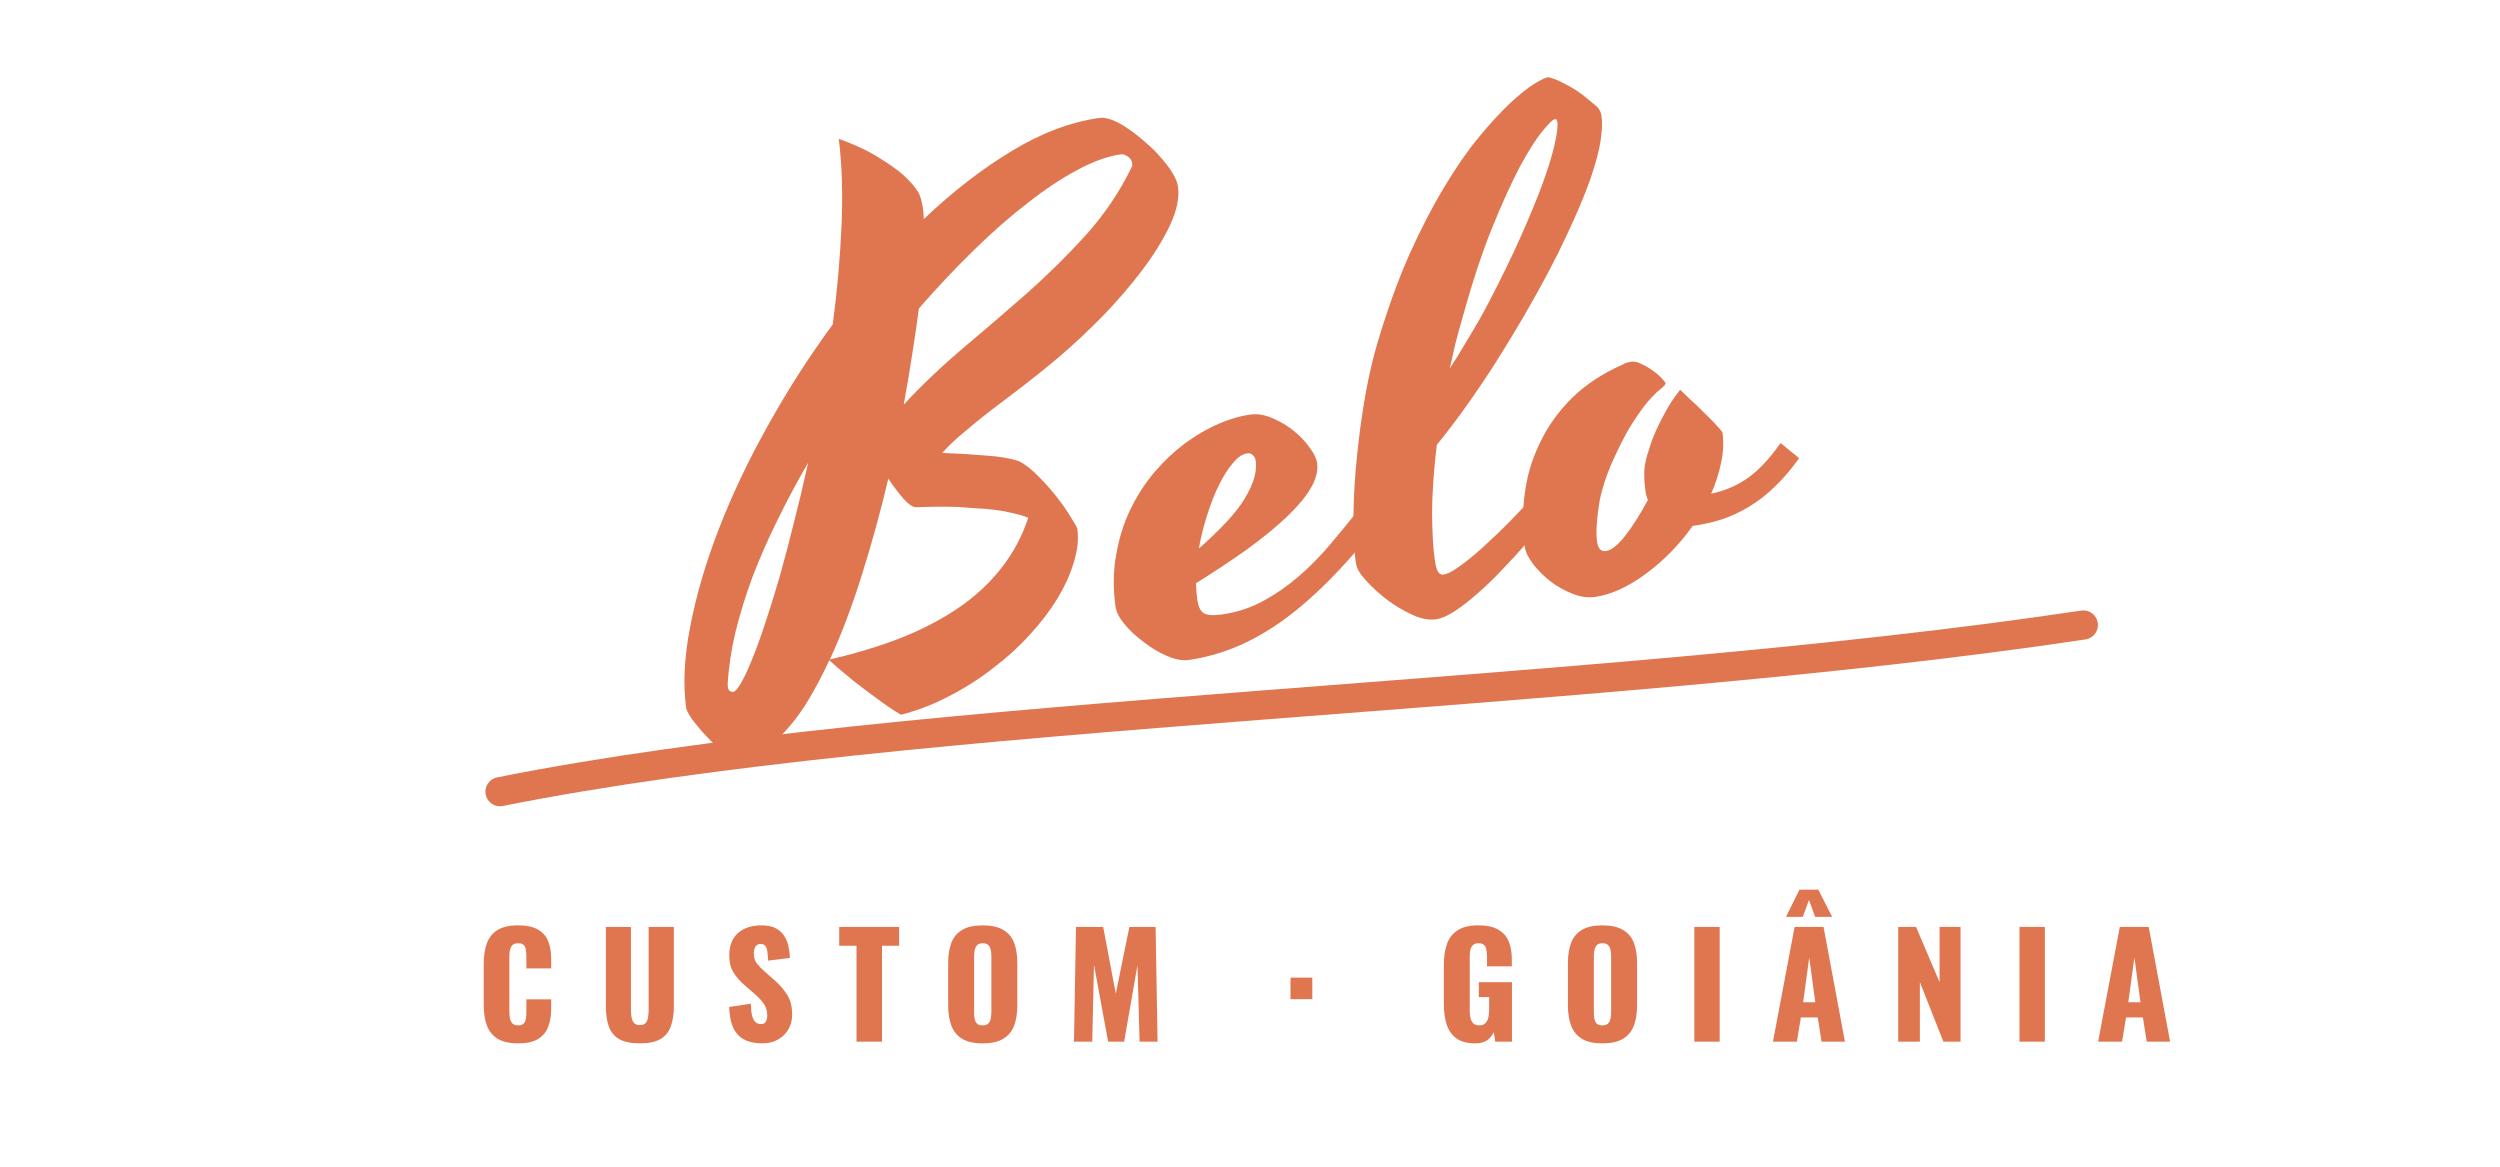
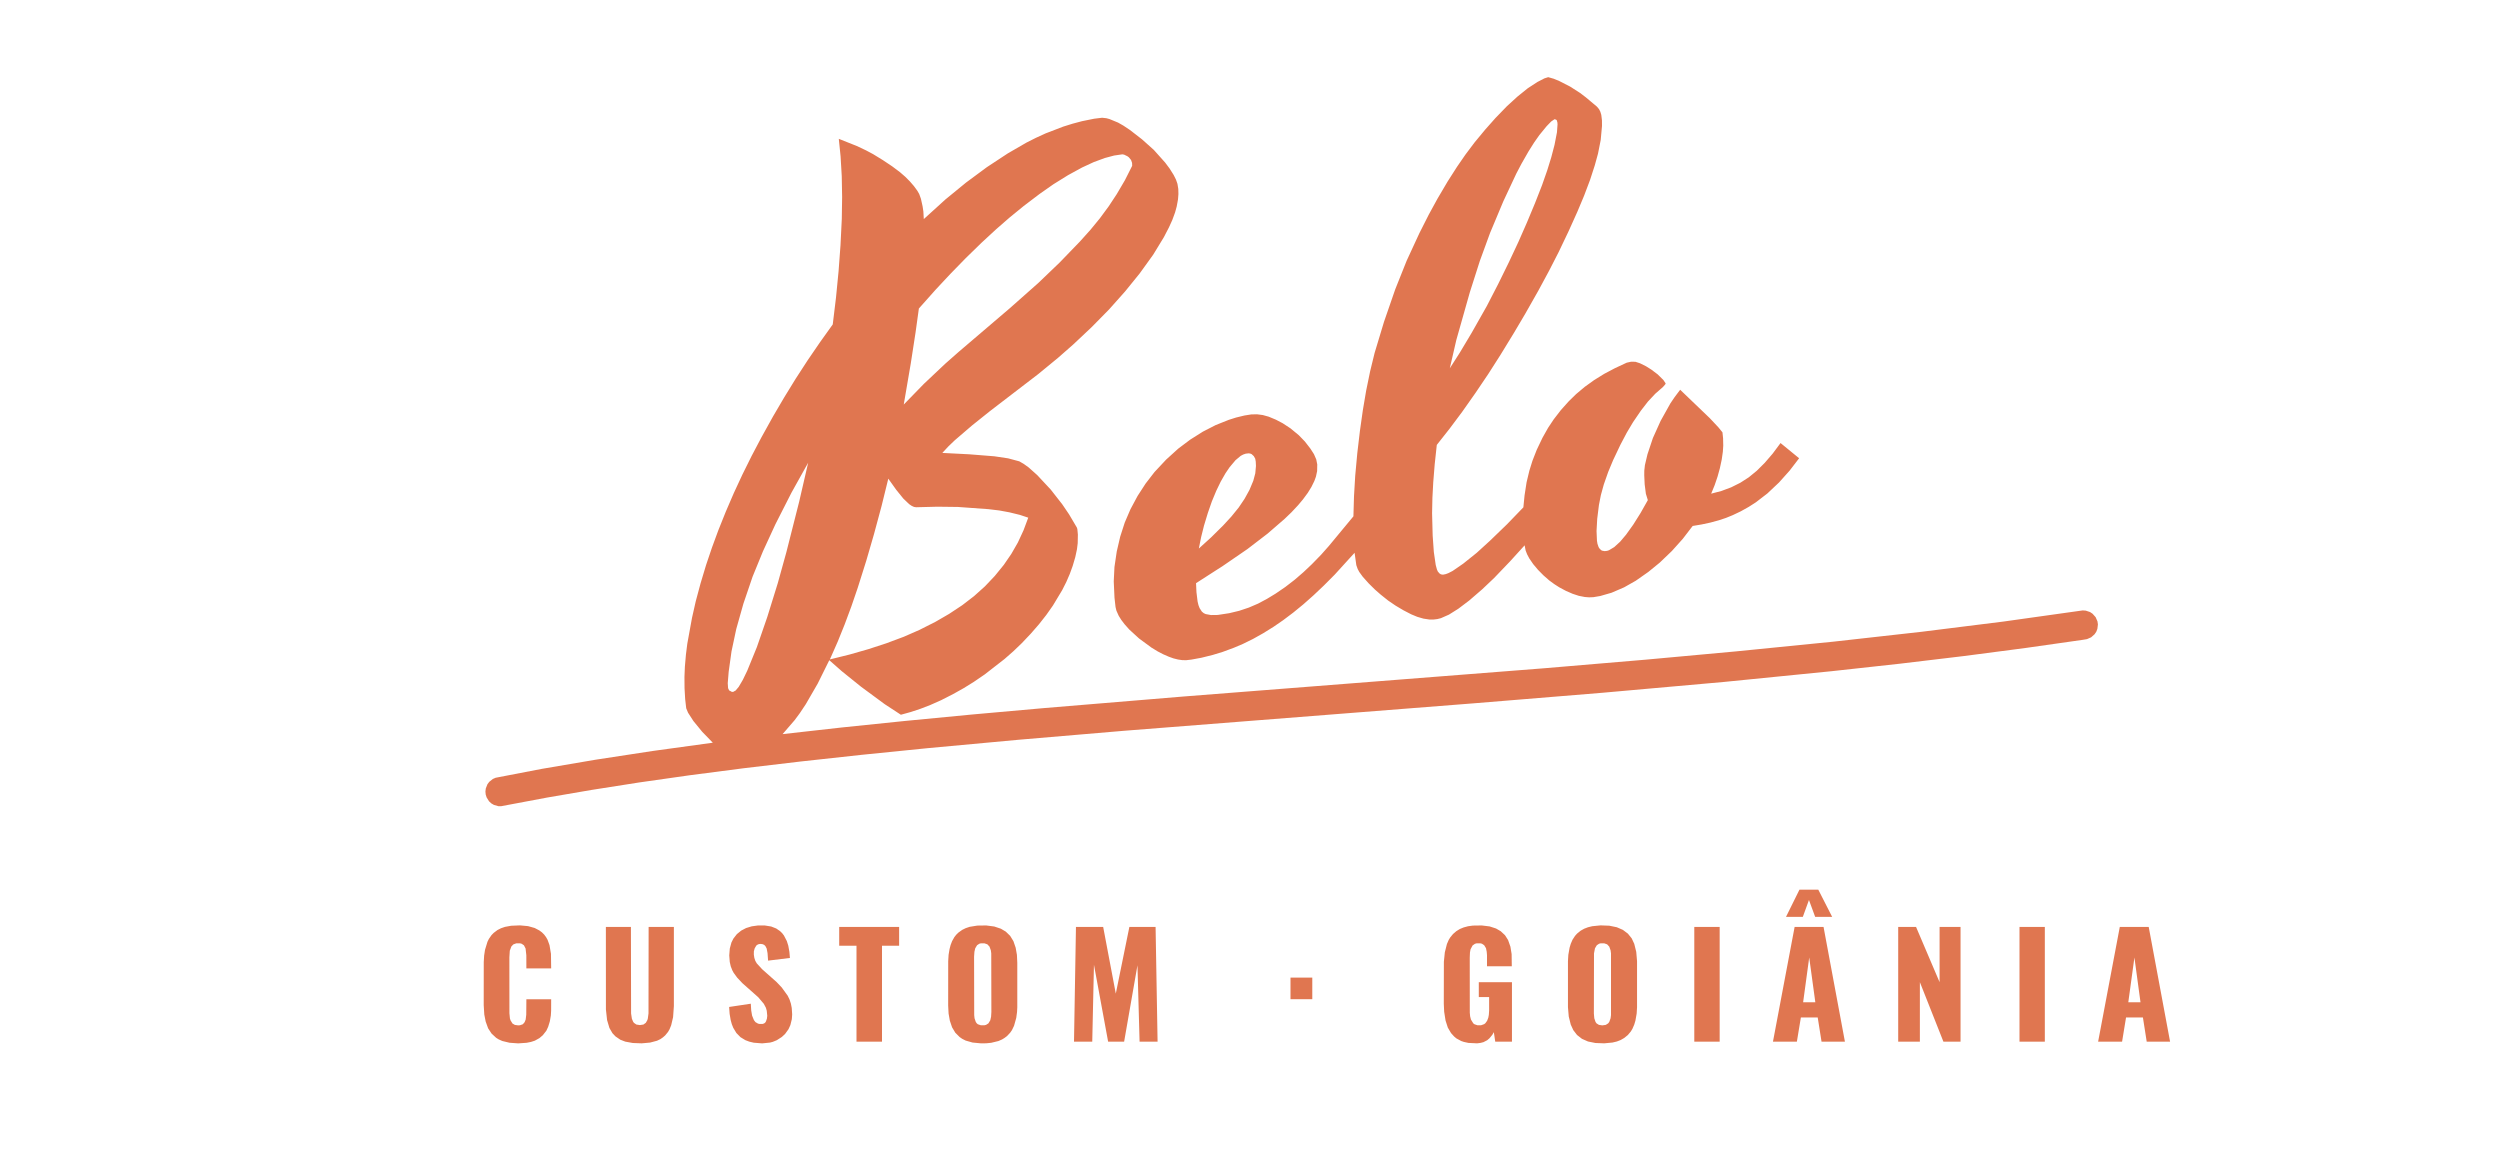
- <svg xmlns="http://www.w3.org/2000/svg" id="f1" width="600" height="280" viewBox="0 0 600 280" version="1.1">
-   <defs id="defs11" />
-   <g aria-label="Belo" transform="rotate(-8,300,120)" id="text2" style="font-size:170px;font-family:Yesteryear, cursive;text-anchor:middle;fill:#e07650">
-     <path d="m 293.359,43.086 q 0,3.984 -3.154,8.882 -3.154,4.814 -8.135,9.795 -4.897,4.897 -10.957,9.629 -6.06,4.648 -11.953,8.384 -4.897,3.071 -9.463,5.645 -4.482,2.49 -8.467,4.731 -3.901,2.241 -7.139,4.316 -3.237,1.992 -5.645,4.067 5.977,1.079 10.625,2.158 4.648,0.996 7.388,2.407 1.992,1.411 4.067,4.233 2.075,2.739 3.735,5.645 1.66,2.905 2.656,5.312 1.079,2.324 1.079,2.822 0,3.652 -1.909,7.72 -1.826,4.067 -5.146,8.135 -3.237,3.984 -7.803,7.72 -4.482,3.735 -9.878,6.724 -5.312,3.071 -11.289,5.146 -5.977,2.158 -12.119,2.822 -2.739,-2.241 -5.312,-4.814 -2.573,-2.49 -4.648,-4.648 -2.075,-2.241 -3.486,-3.818 -1.411,-1.66 -1.743,-2.075 -2.988,4.648 -6.06,8.467 -3.071,3.818 -6.143,6.392 -2.988,2.656 -6.06,3.984 -2.988,1.411 -5.977,1.245 -1.245,-0.083 -2.573,-0.996 -1.328,-0.83 -2.573,-2.158 -1.245,-1.328 -2.324,-2.905 -1.162,-1.577 -1.992,-3.071 -0.913,-1.411 -1.411,-2.656 -0.498,-1.162 -0.498,-1.66 0,-8.716 3.735,-19.424 3.652,-10.708 10.044,-22.163 6.392,-11.455 15.107,-22.91 8.716,-11.538 18.76,-21.831 3.32,-11.953 5.396,-23.242 2.075,-11.289 2.241,-20.669 5.479,2.905 8.799,5.728 3.32,2.739 5.229,4.897 2.158,2.573 3.154,4.897 0.498,1.494 0.498,4.233 0,0.498 -0.083,1.079 0,0.498 -0.083,1.079 11.621,-8.301 23.076,-13.198 11.538,-4.98 22.08,-4.98 1.328,0 3.071,0.996 1.743,0.996 3.486,2.656 1.826,1.66 3.569,3.735 1.826,1.992 3.154,4.15 1.411,2.075 2.241,4.067 0.83,1.909 0.83,3.32 z m -78.608,59.766 q -4.399,11.289 -9.463,21.914 -4.98,10.542 -10.459,19.092 9.463,-0.83 17.598,-2.739 8.135,-1.992 14.692,-5.229 6.558,-3.237 11.455,-7.969 4.98,-4.731 8.135,-11.123 -1.66,-0.913 -3.652,-1.66 -1.909,-0.747 -4.067,-1.328 -2.158,-0.581 -4.399,-0.996 -2.158,-0.498 -4.233,-0.913 -4.814,-0.83 -9.961,-1.328 -1.162,-0.166 -2.739,-2.49 -1.494,-2.324 -2.905,-5.229 z M 227.7,63.423 q -1.411,5.146 -3.154,10.791 -1.66,5.562 -3.652,11.538 7.471,-6.06 16.021,-11.455 8.633,-5.396 17.1,-10.957 8.467,-5.645 16.021,-11.953 7.554,-6.392 12.949,-14.443 0.332,-0.415 0.249,-0.996 0,-0.581 -0.332,-1.079 -0.332,-0.581 -0.913,-0.913 -0.498,-0.415 -1.245,-0.415 -4.648,0 -10.708,2.241 -5.977,2.158 -12.866,6.143 -6.89,3.901 -14.443,9.463 -7.471,5.479 -15.024,12.036 z m -56.943,84.917 q 0.747,0 2.158,-1.826 1.494,-1.909 3.403,-5.229 1.992,-3.403 4.316,-8.135 2.407,-4.814 4.98,-10.542 2.573,-5.811 5.229,-12.451 2.739,-6.641 5.396,-13.779 -4.897,6.226 -9.214,12.617 -4.316,6.309 -7.803,12.617 -3.403,6.309 -5.894,12.534 -2.407,6.143 -3.569,11.953 -0.249,1.162 0.083,1.743 0.415,0.498 0.913,0.498 z" id="path13" />
-     <path d="m 330.049,129.58 q -7.637,7.471 -14.443,12.534 -6.724,5.063 -12.866,8.135 -6.143,3.071 -11.787,4.399 -5.562,1.328 -10.874,1.328 -2.241,0 -4.98,-1.66 -2.739,-1.66 -5.063,-4.067 -2.407,-2.324 -3.984,-4.897 -1.577,-2.573 -1.577,-4.399 0,-6.807 1.909,-12.451 1.826,-5.728 4.897,-10.293 3.071,-4.565 6.973,-8.052 3.984,-3.486 8.218,-5.811 4.316,-2.324 8.55,-3.486 4.233,-1.162 7.803,-1.162 2.573,0 5.063,1.494 2.573,1.494 4.648,3.652 2.075,2.158 3.32,4.565 1.328,2.324 1.328,4.067 0,2.822 -2.407,5.811 -2.324,2.905 -6.641,5.977 -4.316,3.071 -10.376,6.309 -6.06,3.154 -13.364,6.392 -0.249,1.992 -0.249,3.901 0,2.573 1.079,3.486 1.162,0.913 4.233,0.913 5.479,0 10.293,-1.826 4.897,-1.826 9.38,-4.731 4.482,-2.905 8.633,-6.641 4.15,-3.735 8.218,-7.554 z m -29.219,-20.752 q -1.66,0 -3.652,1.826 -1.992,1.743 -3.984,4.648 -1.992,2.905 -3.818,6.724 -1.826,3.735 -3.154,7.803 3.071,-1.992 5.977,-4.233 2.988,-2.241 5.312,-4.648 2.324,-2.49 3.735,-5.063 1.411,-2.573 1.411,-5.146 0,-0.747 -0.498,-1.328 -0.415,-0.581 -1.328,-0.581 z" id="path15" />
-     <path d="m 343.496,144.189 q 1.328,0 3.569,-1.162 2.324,-1.162 5.063,-2.905 2.739,-1.826 5.728,-3.984 2.988,-2.158 5.562,-4.233 2.656,-2.075 4.731,-3.818 2.075,-1.743 3.071,-2.573 0.747,0.747 1.743,1.909 1.079,1.162 1.992,2.158 -1.826,1.826 -4.565,4.482 -2.739,2.573 -5.977,5.312 -3.154,2.739 -6.641,5.479 -3.403,2.739 -6.724,4.897 -3.237,2.158 -6.06,3.486 -2.822,1.328 -4.731,1.328 -2.573,0 -5.479,-1.826 -2.822,-1.826 -5.312,-4.233 -2.49,-2.49 -4.233,-4.98 -1.743,-2.49 -1.992,-3.735 -0.166,-0.498 -0.166,-1.162 0,-0.747 0,-1.577 0,-4.15 1.079,-10.459 0.996,-6.392 2.739,-13.447 1.743,-7.139 3.984,-14.111 2.324,-7.056 4.814,-12.451 5.063,-11.04 10.376,-19.59 5.396,-8.55 10.542,-14.858 5.146,-6.392 9.878,-10.708 4.731,-4.316 8.467,-6.973 3.818,-2.656 6.392,-3.818 2.656,-1.162 3.652,-1.162 1.577,0.581 3.154,1.743 1.66,1.079 3.071,2.324 1.411,1.245 2.49,2.49 1.079,1.162 1.577,1.743 0.664,0.664 0.83,1.328 0.249,0.581 0.249,1.577 0,1.992 -0.996,5.479 -0.996,3.486 -3.735,8.882 -2.739,5.312 -7.637,12.783 -4.814,7.471 -12.617,17.432 -3.652,4.648 -7.72,9.463 -3.486,4.15 -8.052,9.048 -4.565,4.897 -9.38,9.38 -2.407,9.131 -3.403,16.104 -0.913,6.973 -0.913,10.874 0,2.573 0.415,3.32 0.415,0.747 1.162,0.747 z m 13.281,-60.845 q -1.411,3.154 -2.656,6.143 -1.162,2.988 -2.241,5.894 2.573,-2.905 4.648,-5.562 2.158,-2.656 3.652,-4.565 1.743,-2.241 3.154,-4.233 5.811,-8.135 10.044,-14.941 4.233,-6.807 6.973,-11.953 2.739,-5.229 3.984,-8.633 1.328,-3.486 1.328,-4.98 0,-0.415 -0.083,-0.581 0,-0.249 -0.415,-0.249 -0.747,0 -3.403,2.49 -2.656,2.407 -6.558,7.72 -3.818,5.312 -8.633,13.613 -4.731,8.218 -9.795,19.839 z" id="path17" />
-     <path d="m 381.099,141.533 q 0,2.49 1.826,2.49 1.909,0 5.063,-2.988 3.154,-3.071 6.558,-7.72 -0.166,-0.913 -0.249,-1.577 0,-0.747 0,-1.328 0,-1.66 0.332,-3.901 0.415,-2.324 1.909,-5.229 0.996,-2.241 2.407,-4.399 1.162,-1.909 2.822,-4.067 1.66,-2.241 3.652,-4.15 l 0.498,-0.498 q 0.83,0.996 2.158,2.739 1.411,1.66 2.739,3.486 1.411,1.743 2.407,3.237 1.079,1.494 1.328,2.075 0,3.569 -1.328,7.139 -1.245,3.569 -3.403,7.056 4.98,-0.332 9.214,-2.49 4.316,-2.241 8.965,-7.222 0.747,0.747 1.909,2.075 1.245,1.245 1.992,2.158 -3.486,3.652 -6.89,6.06 -3.32,2.407 -6.724,3.818 -3.32,1.411 -6.807,2.075 -3.486,0.581 -7.139,0.581 -2.822,2.988 -6.06,5.479 -3.237,2.49 -6.641,4.316 -3.32,1.826 -6.641,2.822 -3.32,0.996 -6.309,0.996 -2.49,0 -5.146,-1.494 -2.656,-1.494 -4.814,-3.652 -2.158,-2.241 -3.569,-4.731 -1.411,-2.49 -1.411,-4.399 0,-6.309 1.743,-12.534 1.66,-6.226 5.312,-11.621 3.569,-5.479 9.131,-9.629 5.645,-4.15 13.364,-6.309 0.249,-0.166 0.83,-0.249 0.664,-0.083 1.079,-0.083 1.162,0 2.407,0.913 1.328,0.83 2.407,1.909 1.162,1.079 1.909,2.158 0.747,0.996 0.747,1.328 -0.166,0.415 -1.245,1.079 -1.079,0.581 -2.905,2.075 -1.826,1.494 -4.316,4.316 -2.49,2.739 -5.479,7.305 -4.482,6.724 -6.06,12.202 -1.577,5.396 -1.577,8.384 z" id="path19" />
-   </g>
-   <path d="M120,190 C220,170 380,168 500,150" fill="none" stroke="#E07650" stroke-width="7" stroke-linecap="round" id="path4" />
-   <g aria-label="CUSTOM · GOIÂNIA" id="text6" style="font-weight:700;font-size:34px;font-family:Oswald, sans-serif;letter-spacing:10;text-anchor:middle;fill:#e07650">
-     <path d="m 124.357,250.408 q -3.128,0 -4.964,-1.122 -1.802,-1.156 -2.55,-3.196 -0.748,-2.074 -0.748,-4.862 V 231.3 q 0,-2.856 0.748,-4.896 0.748,-2.074 2.55,-3.196 1.836,-1.122 4.964,-1.122 3.06,0 4.76,1.02 1.734,0.986 2.448,2.788 0.714,1.802 0.714,4.148 v 2.38 h -5.95 v -2.754 q 0,-0.816 -0.102,-1.564 -0.068,-0.748 -0.476,-1.224 -0.408,-0.51 -1.394,-0.51 -0.952,0 -1.428,0.51 -0.442,0.51 -0.578,1.292 -0.102,0.748 -0.102,1.598 v 12.954 q 0,0.918 0.136,1.7 0.17,0.748 0.612,1.224 0.476,0.442 1.36,0.442 0.952,0 1.36,-0.476 0.408,-0.51 0.51,-1.292 0.102,-0.782 0.102,-1.598 v -2.89 h 5.95 v 2.38 q 0,2.346 -0.714,4.216 -0.68,1.836 -2.414,2.924 -1.7,1.054 -4.794,1.054 z" id="path22" />
-     <path d="m 153.567,250.408 q -3.162,0 -4.964,-1.02 -1.768,-1.054 -2.482,-3.026 -0.714,-2.006 -0.714,-4.896 V 222.46 h 6.018 v 19.924 q 0,0.85 0.136,1.7 0.136,0.85 0.578,1.394 0.476,0.544 1.428,0.544 0.986,0 1.428,-0.544 0.442,-0.544 0.544,-1.394 0.136,-0.85 0.136,-1.7 V 222.46 h 6.052 v 19.006 q 0,2.89 -0.748,4.896 -0.714,1.972 -2.482,3.026 -1.768,1.02 -4.93,1.02 z" id="path24" />
-     <path d="m 182.913,250.408 q -2.584,0 -4.318,-0.918 -1.734,-0.918 -2.618,-2.822 -0.884,-1.938 -0.986,-4.998 l 5.202,-0.782 q 0.034,1.768 0.306,2.856 0.306,1.088 0.816,1.564 0.544,0.476 1.292,0.476 0.952,0 1.224,-0.646 0.306,-0.646 0.306,-1.36 0,-1.7 -0.816,-2.856 -0.816,-1.19 -2.21,-2.38 l -2.38,-2.074 q -1.564,-1.326 -2.652,-2.992 -1.054,-1.7 -1.054,-4.182 0,-3.502 2.074,-5.338 2.074,-1.87 5.644,-1.87 2.21,0 3.536,0.748 1.36,0.748 2.04,1.972 0.714,1.19 0.952,2.55 0.272,1.326 0.306,2.55 l -5.236,0.646 q -0.034,-1.224 -0.17,-2.108 -0.102,-0.918 -0.476,-1.394 -0.374,-0.51 -1.156,-0.51 -0.85,0 -1.258,0.714 -0.374,0.714 -0.374,1.428 0,1.53 0.714,2.516 0.748,0.952 1.938,2.006 l 2.278,2.006 q 1.802,1.53 3.026,3.468 1.258,1.938 1.258,4.794 0,1.938 -0.884,3.536 -0.884,1.564 -2.516,2.482 -1.598,0.918 -3.808,0.918 z" id="path26" />
-     <path d="m 205.561,250 v -23.018 h -4.148 v -4.522 h 14.382 v 4.522 h -4.114 V 250 Z" id="path28" />
-     <path d="m 235.825,250.408 q -3.094,0 -4.896,-1.088 -1.802,-1.088 -2.584,-3.128 -0.782,-2.04 -0.782,-4.862 v -10.234 q 0,-2.856 0.782,-4.862 0.782,-2.006 2.584,-3.06 1.802,-1.088 4.896,-1.088 3.128,0 4.93,1.088 1.836,1.054 2.618,3.06 0.782,2.006 0.782,4.862 v 10.234 q 0,2.822 -0.782,4.862 -0.782,2.04 -2.618,3.128 -1.802,1.088 -4.93,1.088 z m 0,-4.318 q 0.952,0 1.394,-0.476 0.442,-0.476 0.578,-1.224 0.136,-0.748 0.136,-1.53 V 229.6 q 0,-0.816 -0.136,-1.53 -0.136,-0.748 -0.578,-1.224 -0.442,-0.476 -1.394,-0.476 -0.884,0 -1.326,0.476 -0.442,0.476 -0.578,1.224 -0.136,0.714 -0.136,1.53 v 13.26 q 0,0.782 0.102,1.53 0.136,0.748 0.544,1.224 0.442,0.476 1.394,0.476 z" id="path30" />
-     <path d="m 257.759,250 0.476,-27.54 h 6.528 l 3.026,16.014 3.264,-16.014 h 6.29 l 0.476,27.54 h -4.318 l -0.51,-18.326 -3.196,18.326 h -3.842 l -3.4,-18.462 -0.408,18.462 z" id="path32" />
-     <path d="m 309.719,239.8 v -5.168 h 5.236 v 5.168 z" id="path34" />
-     <path d="m 354.063,250.408 q -2.856,0 -4.522,-1.19 -1.632,-1.19 -2.346,-3.332 -0.68,-2.176 -0.68,-4.998 v -9.248 q 0,-2.924 0.748,-5.066 0.748,-2.142 2.55,-3.298 1.836,-1.19 4.964,-1.19 3.06,0 4.794,1.02 1.768,1.02 2.516,2.822 0.748,1.802 0.748,4.216 v 1.768 h -5.95 v -2.244 q 0,-0.884 -0.136,-1.632 -0.102,-0.748 -0.544,-1.19 -0.408,-0.476 -1.36,-0.476 -0.986,0 -1.428,0.544 -0.442,0.51 -0.578,1.292 -0.102,0.782 -0.102,1.632 v 12.75 q 0,0.918 0.17,1.734 0.204,0.782 0.68,1.292 0.51,0.476 1.428,0.476 0.952,0 1.462,-0.51 0.51,-0.51 0.714,-1.326 0.204,-0.816 0.204,-1.734 v -3.23 h -2.482 v -3.57 h 7.956 V 250 h -4.012 l -0.34,-2.278 q -0.544,1.156 -1.598,1.938 -1.054,0.748 -2.856,0.748 z" id="path36" />
-     <path d="m 384.565,250.408 q -3.094,0 -4.896,-1.088 -1.802,-1.088 -2.584,-3.128 -0.782,-2.04 -0.782,-4.862 v -10.234 q 0,-2.856 0.782,-4.862 0.782,-2.006 2.584,-3.06 1.802,-1.088 4.896,-1.088 3.128,0 4.93,1.088 1.836,1.054 2.618,3.06 0.782,2.006 0.782,4.862 v 10.234 q 0,2.822 -0.782,4.862 -0.782,2.04 -2.618,3.128 -1.802,1.088 -4.93,1.088 z m 0,-4.318 q 0.952,0 1.394,-0.476 0.442,-0.476 0.578,-1.224 0.136,-0.748 0.136,-1.53 V 229.6 q 0,-0.816 -0.136,-1.53 -0.136,-0.748 -0.578,-1.224 -0.442,-0.476 -1.394,-0.476 -0.884,0 -1.326,0.476 -0.442,0.476 -0.578,1.224 -0.136,0.714 -0.136,1.53 v 13.26 q 0,0.782 0.102,1.53 0.136,0.748 0.544,1.224 0.442,0.476 1.394,0.476 z" id="path38" />
-     <path d="m 406.635,250 v -27.54 h 6.086 V 250 Z" id="path40" />
-     <path d="m 425.509,250 5.202,-27.54 h 6.936 l 5.134,27.54 h -5.61 l -0.918,-5.814 h -4.046 L 431.255,250 Z m 7.242,-9.452 h 2.924 l -1.462,-10.744 z m -4.114,-20.502 3.23,-6.528 h 4.522 l 3.332,6.528 h -4.08 l -1.496,-4.046 -1.462,4.046 z" id="path42" />
-     <path d="m 455.569,250 v -27.54 h 4.284 l 5.644,13.26 v -13.26 h 5.032 V 250 h -4.114 l -5.644,-14.28 V 250 Z" id="path44" />
-     <path d="m 484.677,250 v -27.54 h 6.086 V 250 Z" id="path46" />
-     <path d="m 503.551,250 5.202,-27.54 h 6.936 l 5.134,27.54 h -5.61 l -0.918,-5.814 h -4.046 l -0.952,5.814 z m 7.242,-9.452 h 2.924 l -1.462,-10.744 z" id="path48" />
+ <svg xmlns="http://www.w3.org/2000/svg" width="600.0" height="280.0" viewBox="0 0 600.0 280.0">
+   <g id="tinta-1">
+     <path fill="#E07650" fill-rule="evenodd" d="M279.63,39.01 L276.92,35.98 L274.08,33.44 L271.19,31.20 L269.60,30.14 L268.33,29.42 L266.27,28.57 L265.52,28.37 L264.50,28.26 L262.61,28.49 L259.70,29.08 L257.44,29.68 L255.17,30.39 L250.93,32.02 L248.64,33.07 L246.34,34.23 L241.88,36.81 L236.85,40.12 L231.86,43.81 L226.90,47.87 L221.71,52.58 L221.61,50.76 L221.43,49.55 L221.02,47.70 L220.60,46.54 L220.14,45.75 L219.34,44.66 L218.39,43.56 L217.29,42.45 L215.99,41.32 L214.12,39.92 L211.89,38.43 L209.54,36.99 L207.83,36.08 L205.63,35.04 L201.31,33.32 L201.74,37.52 L202.02,42.29 L202.11,47.30 L202.03,52.55 L201.72,58.85 L201.26,65.07 L200.64,71.41 L199.86,77.86 L196.80,82.14 L193.83,86.48 L190.96,90.90 L188.20,95.39 L185.53,99.94 L182.73,104.99 L180.37,109.47 L178.16,113.93 L176.10,118.37 L174.19,122.80 L172.41,127.24 L170.86,131.45 L169.46,135.60 L168.13,140.02 L166.97,144.35 L166.08,148.29 L164.95,154.50 L164.62,157.12 L164.37,160.02 L164.27,162.47 L164.29,165.18 L164.44,167.79 L164.69,169.98 L165.13,171.05 L166.42,173.05 L168.54,175.64 L171.07,178.25 L156.68,180.23 L142.95,182.33 L130.03,184.53 L118.96,186.66 L118.29,186.95 L117.43,187.63 L116.99,188.21 L116.59,189.23 L116.50,189.96 L116.57,190.69 L116.79,191.38 L117.37,192.31 L117.91,192.81 L118.54,193.18 L119.59,193.48 L120.32,193.48 L131.28,191.42 L142.00,189.58 L153.40,187.79 L165.47,186.07 L178.55,184.37 L192.33,182.74 L206.79,181.16 L222.63,179.56 L244.49,177.54 L269.75,175.39 L353.66,168.80 L384.63,166.26 L413.80,163.66 L439.57,161.09 L455.96,159.29 L471.35,157.45 L486.10,155.52 L499.86,153.56 L500.88,153.39 L501.88,152.95 L502.70,152.22 L503.11,151.61 L503.37,150.93 L503.50,149.85 L503.39,149.12 L502.95,148.12 L502.22,147.30 L501.61,146.89 L500.58,146.55 L499.85,146.50 L480.78,149.18 L461.17,151.63 L440.00,154.00 L416.57,156.34 L394.96,158.32 L370.51,160.39 L284.19,167.15 L250.69,169.93 L233.21,171.49 L217.09,173.04 L201.98,174.60 L187.82,176.19 L190.72,172.83 L191.97,171.14 L193.40,168.99 L196.25,164.06 L199.03,158.45 L202.03,161.09 L206.66,164.82 L212.33,169.00 L216.21,171.54 L218.59,170.88 L220.94,170.10 L223.27,169.20 L225.88,168.04 L228.78,166.56 L231.28,165.16 L233.70,163.66 L236.32,161.87 L241.09,158.16 L243.22,156.29 L245.23,154.36 L247.39,152.08 L249.34,149.84 L251.11,147.59 L252.70,145.33 L254.92,141.64 L255.91,139.68 L256.75,137.74 L257.45,135.81 L258.07,133.70 L258.47,131.83 L258.65,130.38 L258.69,128.29 L258.56,126.95 L258.44,126.60 L256.58,123.45 L254.94,121.03 L252.17,117.49 L248.94,114.03 L246.87,112.18 L245.73,111.36 L244.63,110.72 L241.94,110.00 L238.64,109.51 L232.61,109.03 L226.16,108.70 L227.56,107.19 L229.14,105.67 L233.29,102.11 L237.65,98.62 L249.19,89.77 L253.96,85.85 L257.59,82.66 L262.02,78.49 L266.17,74.27 L270.02,69.95 L273.52,65.63 L276.77,61.12 L279.33,56.92 L280.55,54.57 L281.34,52.83 L282.02,50.98 L282.41,49.56 L282.72,47.87 L282.82,46.58 L282.79,45.35 L282.59,44.12 L282.23,43.09 L281.67,41.98 L280.70,40.44Z M213.19,114.88 L213.19,114.88 L213.19,114.88Z M213.19,114.88 L215.10,117.56 L216.80,119.66 L218.19,120.99 L218.81,121.41 L219.36,121.66 L219.86,121.74 L224.95,121.61 L229.91,121.67 L237.24,122.20 L239.82,122.51 L242.26,122.96 L244.76,123.57 L246.78,124.24 L245.64,127.29 L244.29,130.20 L242.71,132.95 L240.92,135.56 L238.75,138.23 L236.38,140.73 L233.77,143.07 L230.94,145.25 L227.78,147.34 L224.50,149.24 L220.66,151.18 L216.92,152.82 L212.72,154.39 L208.40,155.80 L203.89,157.09 L199.17,158.26 L201.05,154.00 L202.72,149.86 L204.32,145.56 L205.85,141.09 L207.90,134.59 L209.75,128.22 L211.58,121.43Z M224.60,69.47 L228.20,65.62 L231.80,61.93 L235.64,58.19 L239.14,54.96 L242.31,52.20 L245.69,49.44 L249.51,46.54 L252.82,44.22 L256.33,42.04 L259.70,40.20 L262.51,38.90 L265.17,37.92 L267.38,37.33 L269.37,37.04 L269.80,37.12 L270.58,37.50 L270.92,37.75 L271.45,38.39 L271.70,39.10 L271.72,39.80 L269.98,43.25 L268.02,46.59 L266.08,49.53 L263.98,52.38 L261.72,55.14 L259.14,58.01 L254.30,63.02 L249.21,67.90 L242.36,73.97 L230.07,84.46 L226.85,87.30 L221.73,92.13 L216.90,97.09 L218.59,87.20 L219.73,79.81 L220.53,74.04Z M174.88,161.24 L175.56,156.34 L176.70,150.97 L178.41,144.90 L180.62,138.40 L183.12,132.29 L186.11,125.80 L189.96,118.23 L193.96,111.05 L191.80,120.41 L188.73,132.52 L186.67,139.95 L184.15,148.07 L181.66,155.28 L179.34,160.97 L178.28,163.16 L177.30,164.83 L176.57,165.71 L175.96,166.05 L175.63,166.04 L174.99,165.69 L174.74,165.16 L174.66,163.97Z M324.82,123.92 L318.94,131.02 L317.05,133.15 L314.84,135.42 L312.82,137.33 L310.70,139.16 L308.47,140.88 L306.16,142.46 L304.07,143.73 L301.93,144.87 L299.72,145.82 L297.41,146.59 L295.00,147.17 L292.25,147.59 L290.62,147.61 L289.37,147.38 L288.90,147.16 L288.45,146.79 L287.91,145.96 L287.63,145.23 L287.42,144.35 L287.15,142.12 L287.05,139.96 L293.52,135.80 L299.39,131.77 L304.24,128.05 L308.33,124.51 L309.97,122.93 L311.55,121.24 L312.70,119.87 L313.88,118.27 L314.74,116.87 L315.44,115.45 L315.82,114.41 L316.11,113.07 L316.14,111.46 L315.90,110.26 L315.35,109.00 L314.49,107.66 L313.17,105.96 L311.70,104.44 L309.71,102.80 L307.85,101.58 L306.21,100.72 L304.48,100.00 L303.07,99.61 L301.68,99.43 L300.31,99.46 L298.67,99.72 L296.65,100.21 L294.92,100.76 L291.78,102.01 L288.70,103.59 L285.64,105.52 L282.78,107.67 L279.88,110.30 L277.09,113.28 L274.95,116.05 L273.02,119.03 L271.31,122.22 L269.94,125.41 L268.85,128.79 L268.02,132.36 L267.47,136.08 L267.30,139.52 L267.48,143.47 L267.73,145.69 L267.94,146.56 L268.49,147.79 L269.11,148.78 L269.91,149.83 L271.04,151.10 L273.37,153.23 L276.33,155.41 L277.87,156.35 L279.14,157.01 L280.51,157.61 L281.63,158.01 L282.71,158.28 L283.72,158.43 L284.67,158.45 L285.96,158.30 L288.34,157.86 L291.07,157.18 L293.46,156.45 L296.16,155.45 L298.28,154.55 L300.72,153.35 L303.18,151.97 L305.67,150.42 L307.98,148.83 L310.37,147.03 L312.79,145.05 L315.23,142.89 L317.70,140.55 L320.33,137.91 L325.10,132.67 L325.52,135.65 L325.85,136.57 L326.23,137.28 L327.06,138.42 L328.50,140.03 L329.99,141.50 L331.36,142.70 L333.15,144.13 L334.94,145.35 L336.79,146.45 L338.68,147.43 L340.15,148.04 L341.63,148.47 L343.03,148.68 L344.03,148.69 L344.95,148.58 L345.82,148.36 L347.75,147.51 L350.01,146.09 L352.59,144.14 L355.73,141.43 L358.59,138.72 L362.43,134.71 L365.91,130.88 L366.15,132.11 L366.51,133.04 L367.03,134.02 L367.96,135.38 L369.12,136.76 L370.42,138.08 L371.85,139.33 L373.03,140.19 L374.23,140.96 L375.80,141.80 L377.43,142.51 L378.92,143.00 L380.35,143.28 L381.39,143.36 L382.41,143.32 L384.06,143.04 L386.77,142.26 L389.79,140.96 L392.58,139.38 L395.59,137.27 L398.35,135.02 L401.25,132.24 L403.86,129.33 L406.24,126.23 L408.39,125.87 L410.49,125.42 L412.55,124.86 L414.23,124.30 L415.87,123.63 L417.80,122.71 L419.68,121.66 L421.40,120.56 L424.18,118.42 L426.97,115.79 L429.51,112.95 L431.79,109.98 L427.33,106.33 L425.44,108.87 L423.53,111.09 L421.62,112.99 L419.70,114.56 L417.68,115.86 L415.48,116.96 L413.15,117.83 L410.68,118.48 L411.52,116.43 L412.21,114.40 L412.77,112.37 L413.22,110.27 L413.48,108.44 L413.58,106.98 L413.54,105.18 L413.39,103.76 L412.44,102.59 L410.36,100.37 L403.24,93.54 L401.93,95.28 L400.90,96.80 L398.55,101.01 L396.69,105.14 L395.39,109.04 L394.78,111.62 L394.63,112.96 L394.62,114.08 L394.72,116.24 L395.01,118.50 L395.48,120.03 L393.73,123.13 L391.99,125.90 L390.25,128.33 L388.83,130.01 L387.42,131.30 L386.15,132.06 L385.69,132.21 L385.11,132.27 L384.51,132.16 L384.25,132.02 L383.82,131.57 L383.65,131.27 L383.39,130.50 L383.27,129.79 L383.17,127.45 L383.33,124.54 L383.74,121.22 L384.21,118.82 L384.91,116.28 L385.97,113.26 L387.15,110.43 L388.89,106.76 L390.44,103.82 L391.93,101.32 L393.82,98.55 L395.51,96.37 L397.27,94.49 L399.11,92.88 L399.65,92.26 L399.76,92.02 L399.22,91.21 L397.84,89.85 L396.33,88.71 L395.04,87.90 L393.61,87.19 L392.51,86.83 L391.48,86.81 L390.42,87.04 L387.59,88.36 L385.00,89.73 L382.58,91.23 L380.33,92.85 L378.26,94.59 L376.52,96.29 L374.61,98.42 L372.89,100.65 L371.54,102.68 L370.19,105.08 L368.82,107.95 L367.78,110.61 L367.04,112.99 L366.38,115.75 L365.89,118.92 L365.61,121.76 L361.71,125.80 L357.61,129.76 L354.42,132.67 L351.18,135.27 L348.64,137.02 L347.61,137.55 L347.00,137.78 L346.44,137.90 L346.08,137.90 L345.76,137.81 L345.46,137.61 L345.07,137.15 L344.86,136.66 L344.57,135.58 L344.12,132.48 L343.84,128.54 L343.70,123.20 L343.78,119.45 L343.98,115.74 L344.33,111.41 L344.83,106.78 L347.92,102.86 L350.93,98.83 L354.14,94.27 L357.19,89.75 L360.12,85.16 L363.34,79.90 L366.06,75.30 L369.19,69.78 L371.79,64.96 L374.08,60.49 L376.46,55.50 L378.56,50.84 L380.19,46.95 L381.61,43.19 L382.74,39.71 L383.52,36.88 L384.17,33.60 L384.48,30.23 L384.47,28.89 L384.31,27.57 L384.08,26.81 L383.77,26.20 L383.27,25.60 L380.61,23.37 L379.22,22.31 L376.83,20.78 L374.25,19.46 L372.90,18.90 L371.57,18.52 L370.66,18.81 L368.97,19.68 L366.67,21.18 L364.19,23.18 L361.67,25.48 L358.92,28.32 L356.46,31.09 L353.91,34.17 L351.70,37.11 L349.68,40.04 L347.43,43.56 L345.00,47.68 L342.90,51.52 L340.65,55.97 L337.60,62.57 L334.86,69.43 L332.16,77.24 L329.90,84.73 L328.84,89.07 L327.87,93.80 L327.08,98.47 L326.38,103.42 L325.75,108.76 L325.25,114.20 L324.96,119.11Z M301.27,113.59 L300.79,115.39 L299.87,117.59 L298.68,119.74 L297.27,121.83 L295.53,123.97 L293.57,126.10 L290.70,128.94 L287.72,131.65 L288.28,128.87 L288.96,126.15 L289.88,123.12 L290.85,120.33 L291.91,117.78 L292.98,115.57 L294.12,113.58 L295.10,112.14 L296.53,110.44 L297.76,109.41 L298.36,109.09 L298.97,108.88 L299.69,108.80 L300.07,108.86 L300.39,108.99 L300.92,109.48 L301.26,110.10 L301.38,110.80 L301.43,111.83Z M352.75,70.18 L355.16,62.63 L357.61,55.92 L360.80,48.31 L363.91,41.67 L365.16,39.29 L366.84,36.35 L368.20,34.19 L369.46,32.40 L371.18,30.30 L372.27,29.17 L373.03,28.65 L373.16,28.61 L373.60,28.80 L373.77,29.36 L373.81,29.83 L373.67,31.76 L373.09,34.75 L372.32,37.70 L371.35,40.84 L370.09,44.44 L368.42,48.71 L366.44,53.46 L364.38,58.14 L362.10,63.00 L359.56,68.17 L356.83,73.46 L353.22,79.84 L350.36,84.63 L347.95,88.40 L349.52,81.59Z M128.36,249.76 L129.46,249.15 L130.27,248.46 L131.12,247.38 L131.56,246.43 L131.96,245.13 L132.20,243.73 L132.27,242.60 L132.28,239.83 L126.33,239.83 L126.30,243.53 L126.16,244.70 L125.90,245.34 L125.48,245.82 L124.80,246.06 L124.36,246.09 L123.57,245.98 L123.00,245.65 L122.53,244.89 L122.38,244.42 L122.26,243.17 L122.25,229.77 L122.35,228.17 L122.73,227.15 L123.20,226.66 L123.91,226.40 L124.81,226.40 L125.20,226.50 L125.75,226.88 L126.14,227.64 L126.32,229.26 L126.33,232.42 L132.28,232.42 L132.23,228.90 L131.88,226.83 L131.41,225.54 L131.04,224.89 L130.60,224.30 L130.07,223.77 L129.45,223.31 L128.33,222.72 L126.73,222.27 L124.79,222.09 L122.67,222.18 L121.20,222.45 L120.24,222.78 L119.39,223.21 L118.49,223.89 L117.97,224.42 L117.33,225.34 L116.99,226.03 L116.40,227.97 L116.19,229.36 L116.10,230.90 L116.09,241.23 L116.23,243.49 L116.56,245.17 L117.15,246.80 L117.97,248.05 L119.07,249.07 L119.66,249.44 L120.55,249.84 L122.29,250.26 L124.36,250.41 L126.39,250.27 L127.44,250.06Z M157.68,249.78 L158.50,249.39 L159.10,248.97 L159.64,248.50 L160.32,247.67 L160.68,247.05 L161.08,246.07 L161.54,244.13 L161.73,241.47 L161.73,222.46 L155.67,222.46 L155.64,243.23 L155.47,244.49 L155.35,244.86 L154.99,245.48 L154.42,245.89 L153.57,246.02 L152.73,245.89 L152.14,245.48 L151.94,245.19 L151.65,244.49 L151.46,243.23 L151.42,222.46 L145.41,222.46 L145.42,242.27 L145.70,244.82 L146.26,246.71 L146.99,247.97 L147.72,248.74 L148.87,249.53 L150.06,249.99 L151.87,250.32 L154.01,250.40 L156.02,250.22Z M186.43,249.65 L187.63,248.88 L188.41,248.16 L189.24,247.01 L189.69,246.02 L190.04,244.60 L190.12,243.47 L190.02,241.91 L189.81,240.85 L189.48,239.86 L189.04,238.96 L187.61,236.98 L186.38,235.69 L182.91,232.61 L181.62,231.20 L181.27,230.59 L181.04,229.89 L180.92,229.11 L180.93,228.32 L181.12,227.61 L181.51,226.94 L181.80,226.72 L182.14,226.58 L182.54,226.54 L183.01,226.60 L183.40,226.77 L183.69,227.05 L184.00,227.64 L184.21,228.75 L184.34,230.55 L189.58,229.91 L189.46,228.47 L189.19,226.97 L188.84,225.86 L188.14,224.51 L187.71,223.95 L187.20,223.46 L186.28,222.83 L185.08,222.36 L183.59,222.12 L181.92,222.11 L180.41,222.32 L179.06,222.73 L177.88,223.35 L176.85,224.19 L176.01,225.27 L175.54,226.21 L175.15,227.65 L175.02,229.29 L175.14,230.86 L175.38,231.92 L175.76,232.89 L176.08,233.48 L176.93,234.64 L178.18,235.97 L181.98,239.34 L183.32,240.92 L183.82,241.87 L184.02,242.58 L184.14,243.78 L184.06,244.47 L183.83,245.14 L183.65,245.42 L183.39,245.62 L183.04,245.74 L182.25,245.75 L181.91,245.66 L181.31,245.31 L180.94,244.83 L180.50,243.74 L180.29,242.49 L180.19,240.89 L174.99,241.67 L175.11,243.33 L175.36,244.80 L175.63,245.79 L175.98,246.67 L176.73,247.92 L177.71,248.92 L178.89,249.64 L179.85,250.00 L180.91,250.25 L182.91,250.41 L184.80,250.22 L185.48,250.04Z M211.68,226.98 L215.79,226.98 L215.79,222.46 L201.41,222.46 L201.41,226.98 L205.56,226.98 L205.56,250.00 L211.68,250.00Z M239.62,249.85 L240.49,249.47 L241.08,249.11 L241.68,248.66 L242.44,247.85 L242.87,247.23 L243.37,246.19 L243.90,244.30 L244.09,242.88 L244.15,241.73 L244.15,231.10 L244.06,229.16 L243.76,227.45 L243.22,225.88 L242.44,224.61 L241.39,223.59 L240.21,222.89 L238.62,222.36 L236.69,222.11 L234.56,222.14 L232.71,222.44 L231.76,222.76 L230.93,223.17 L230.02,223.82 L229.50,224.33 L229.05,224.90 L228.50,225.88 L228.14,226.82 L227.89,227.78 L227.66,229.16 L227.57,230.69 L227.56,241.33 L227.66,243.25 L227.96,244.96 L228.50,246.56 L229.27,247.85 L230.31,248.89 L230.93,249.32 L231.76,249.74 L233.41,250.21 L235.39,250.40 L236.69,250.39 L237.89,250.27Z M233.81,243.63 L233.78,229.60 L233.86,228.43 L234.05,227.60 L234.50,226.85 L235.05,226.49 L235.41,226.40 L236.27,226.40 L236.97,226.64 L237.48,227.19 L237.80,228.07 L237.90,228.81 L237.93,242.86 L237.86,244.01 L237.67,244.86 L237.22,245.61 L236.65,245.97 L236.27,246.06 L235.38,246.06 L234.68,245.82 L234.43,245.61 L234.19,245.27 L233.89,244.39Z M277.34,222.46 L271.05,222.46 L267.79,238.47 L264.76,222.46 L258.23,222.46 L257.76,250.00 L262.14,250.00 L262.55,231.54 L265.95,250.00 L269.79,250.00 L272.99,231.67 L273.50,250.00 L277.82,250.00Z M309.72,234.63 L309.72,239.80 L314.95,239.80 L314.95,234.63Z M356.02,250.12 L356.92,249.66 L357.48,249.18 L358.16,248.35 L358.52,247.72 L358.86,250.00 L362.87,250.00 L362.87,235.72 L354.91,235.72 L354.91,239.29 L357.39,239.29 L357.39,242.52 L357.32,243.58 L357.19,244.25 L356.91,244.99 L356.48,245.58 L356.19,245.80 L355.46,246.06 L354.58,246.06 L353.87,245.82 L353.59,245.61 L353.03,244.70 L352.83,243.91 L352.75,243.04 L352.74,229.84 L352.79,228.60 L352.93,227.83 L353.42,226.91 L353.99,226.51 L354.39,226.40 L355.29,226.40 L355.66,226.49 L356.20,226.85 L356.64,227.57 L356.81,228.42 L356.88,229.23 L356.88,231.91 L362.83,231.91 L362.79,228.98 L362.50,227.20 L361.94,225.61 L361.20,224.45 L360.18,223.50 L359.05,222.84 L357.51,222.34 L355.62,222.11 L353.50,222.14 L352.33,222.30 L351.29,222.58 L350.36,222.96 L349.52,223.48 L348.73,224.16 L348.07,224.96 L347.70,225.56 L347.26,226.57 L346.76,228.55 L346.53,230.82 L346.51,240.89 L346.60,242.82 L346.93,244.92 L347.48,246.63 L348.25,247.94 L348.98,248.75 L349.54,249.22 L350.68,249.84 L351.33,250.06 L352.42,250.30 L354.50,250.40 L355.31,250.30Z M387.00,250.21 L388.04,249.96 L388.95,249.61 L389.82,249.11 L390.69,248.40 L391.40,247.55 L391.79,246.90 L392.22,245.90 L392.50,244.96 L392.80,243.25 L392.89,241.73 L392.89,230.69 L392.70,228.45 L392.22,226.52 L391.61,225.21 L390.69,224.07 L389.49,223.17 L388.04,222.54 L386.24,222.17 L384.13,222.09 L382.15,222.29 L381.12,222.54 L380.21,222.89 L379.35,223.37 L378.49,224.07 L378.01,224.61 L377.40,225.54 L376.98,226.52 L376.70,227.45 L376.40,229.16 L376.31,230.69 L376.31,241.73 L376.50,243.96 L376.98,245.90 L377.59,247.23 L378.49,248.40 L379.67,249.32 L381.12,249.96 L382.90,250.32 L385.01,250.40Z M382.93,245.27 L382.63,244.39 L382.53,243.25 L382.56,228.81 L382.79,227.60 L383.24,226.85 L383.79,226.49 L384.15,226.40 L385.01,226.40 L385.71,226.64 L386.22,227.19 L386.54,228.07 L386.64,228.81 L386.64,243.63 L386.54,244.39 L386.22,245.27 L385.96,245.61 L385.39,245.97 L384.56,246.09 L383.74,245.97 L383.17,245.61Z M406.63,250.00 L412.72,250.00 L412.72,222.46 L406.63,222.46Z M437.17,250.00 L442.78,250.00 L437.65,222.46 L430.71,222.46 L425.51,250.00 L431.25,250.00 L432.21,244.19 L436.25,244.19Z M434.21,229.80 L435.68,240.55 L432.75,240.55Z M435.64,220.05 L439.72,220.05 L436.39,213.52 L431.87,213.52 L428.64,220.05 L432.68,220.05 L434.15,216.00Z M460.77,235.72 L466.42,250.00 L470.53,250.00 L470.53,222.46 L465.50,222.46 L465.50,235.72 L459.85,222.46 L455.57,222.46 L455.57,250.00 L460.77,250.00Z M490.76,250.00 L490.76,222.46 L484.68,222.46 L484.68,250.00Z M509.30,250.00 L510.25,244.19 L514.30,244.19 L515.21,250.00 L520.82,250.00 L515.69,222.46 L508.75,222.46 L503.55,250.00Z M512.26,229.80 L513.72,240.55 L510.79,240.55Z" />
  </g>
</svg>
